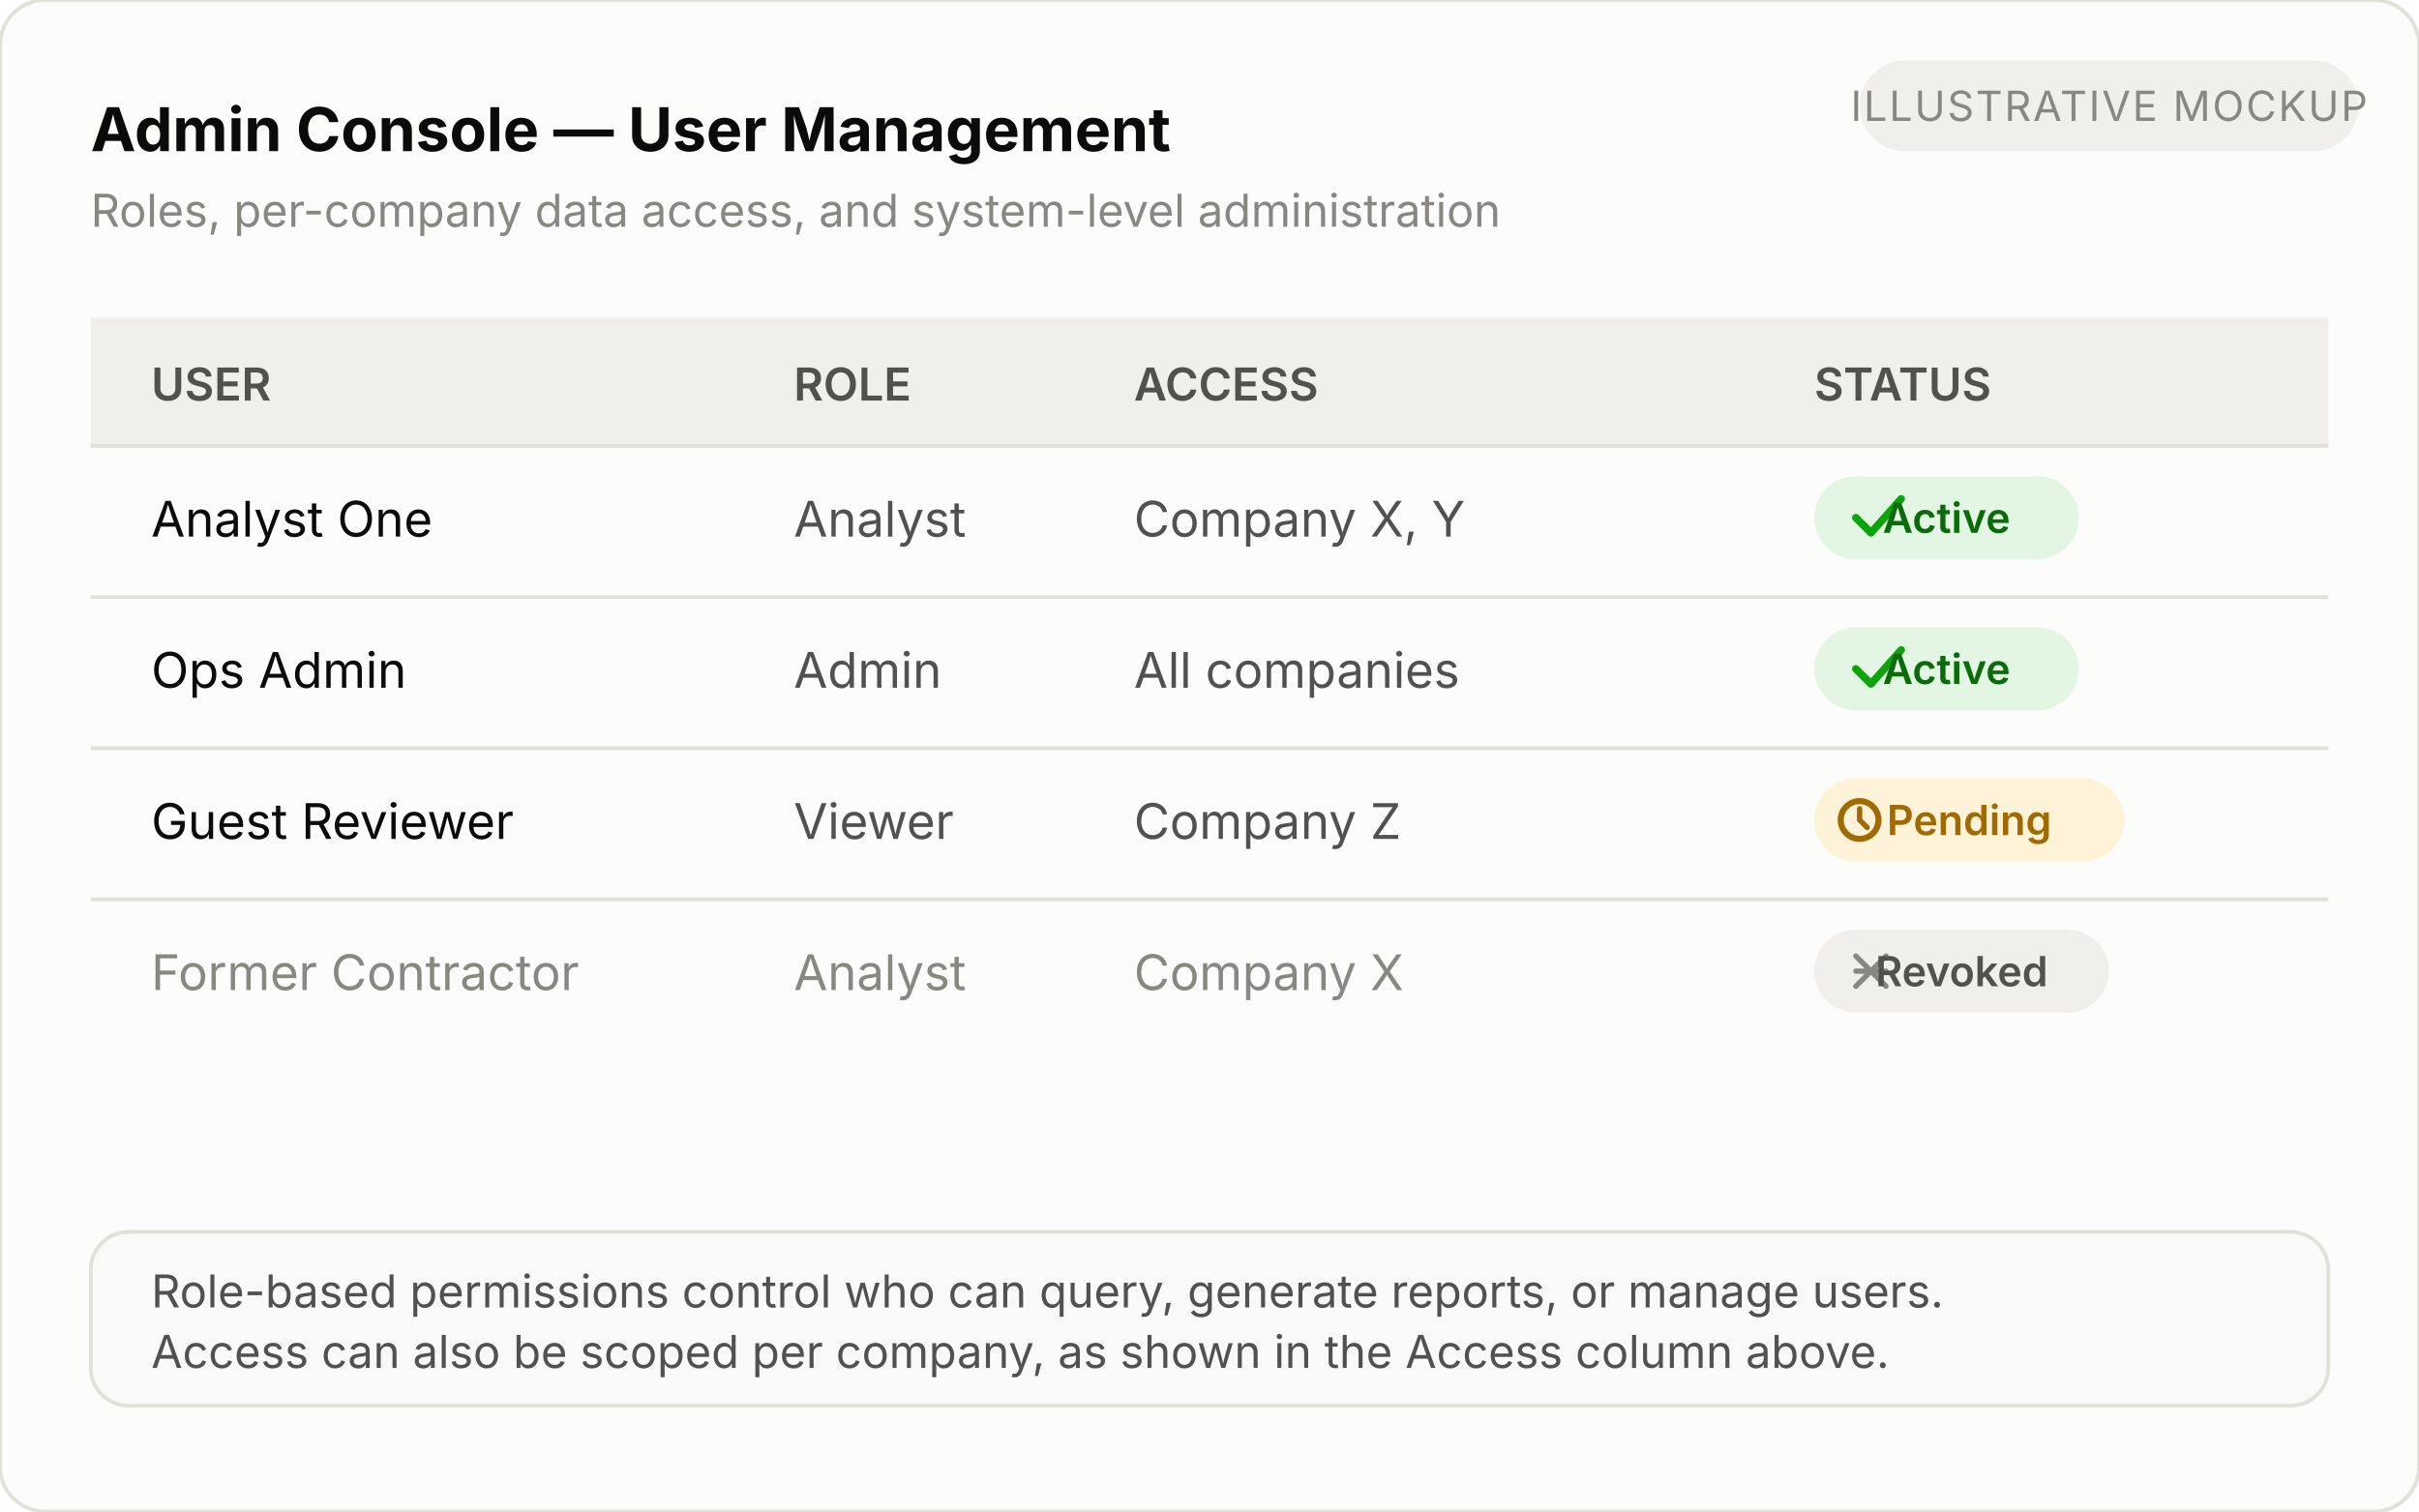
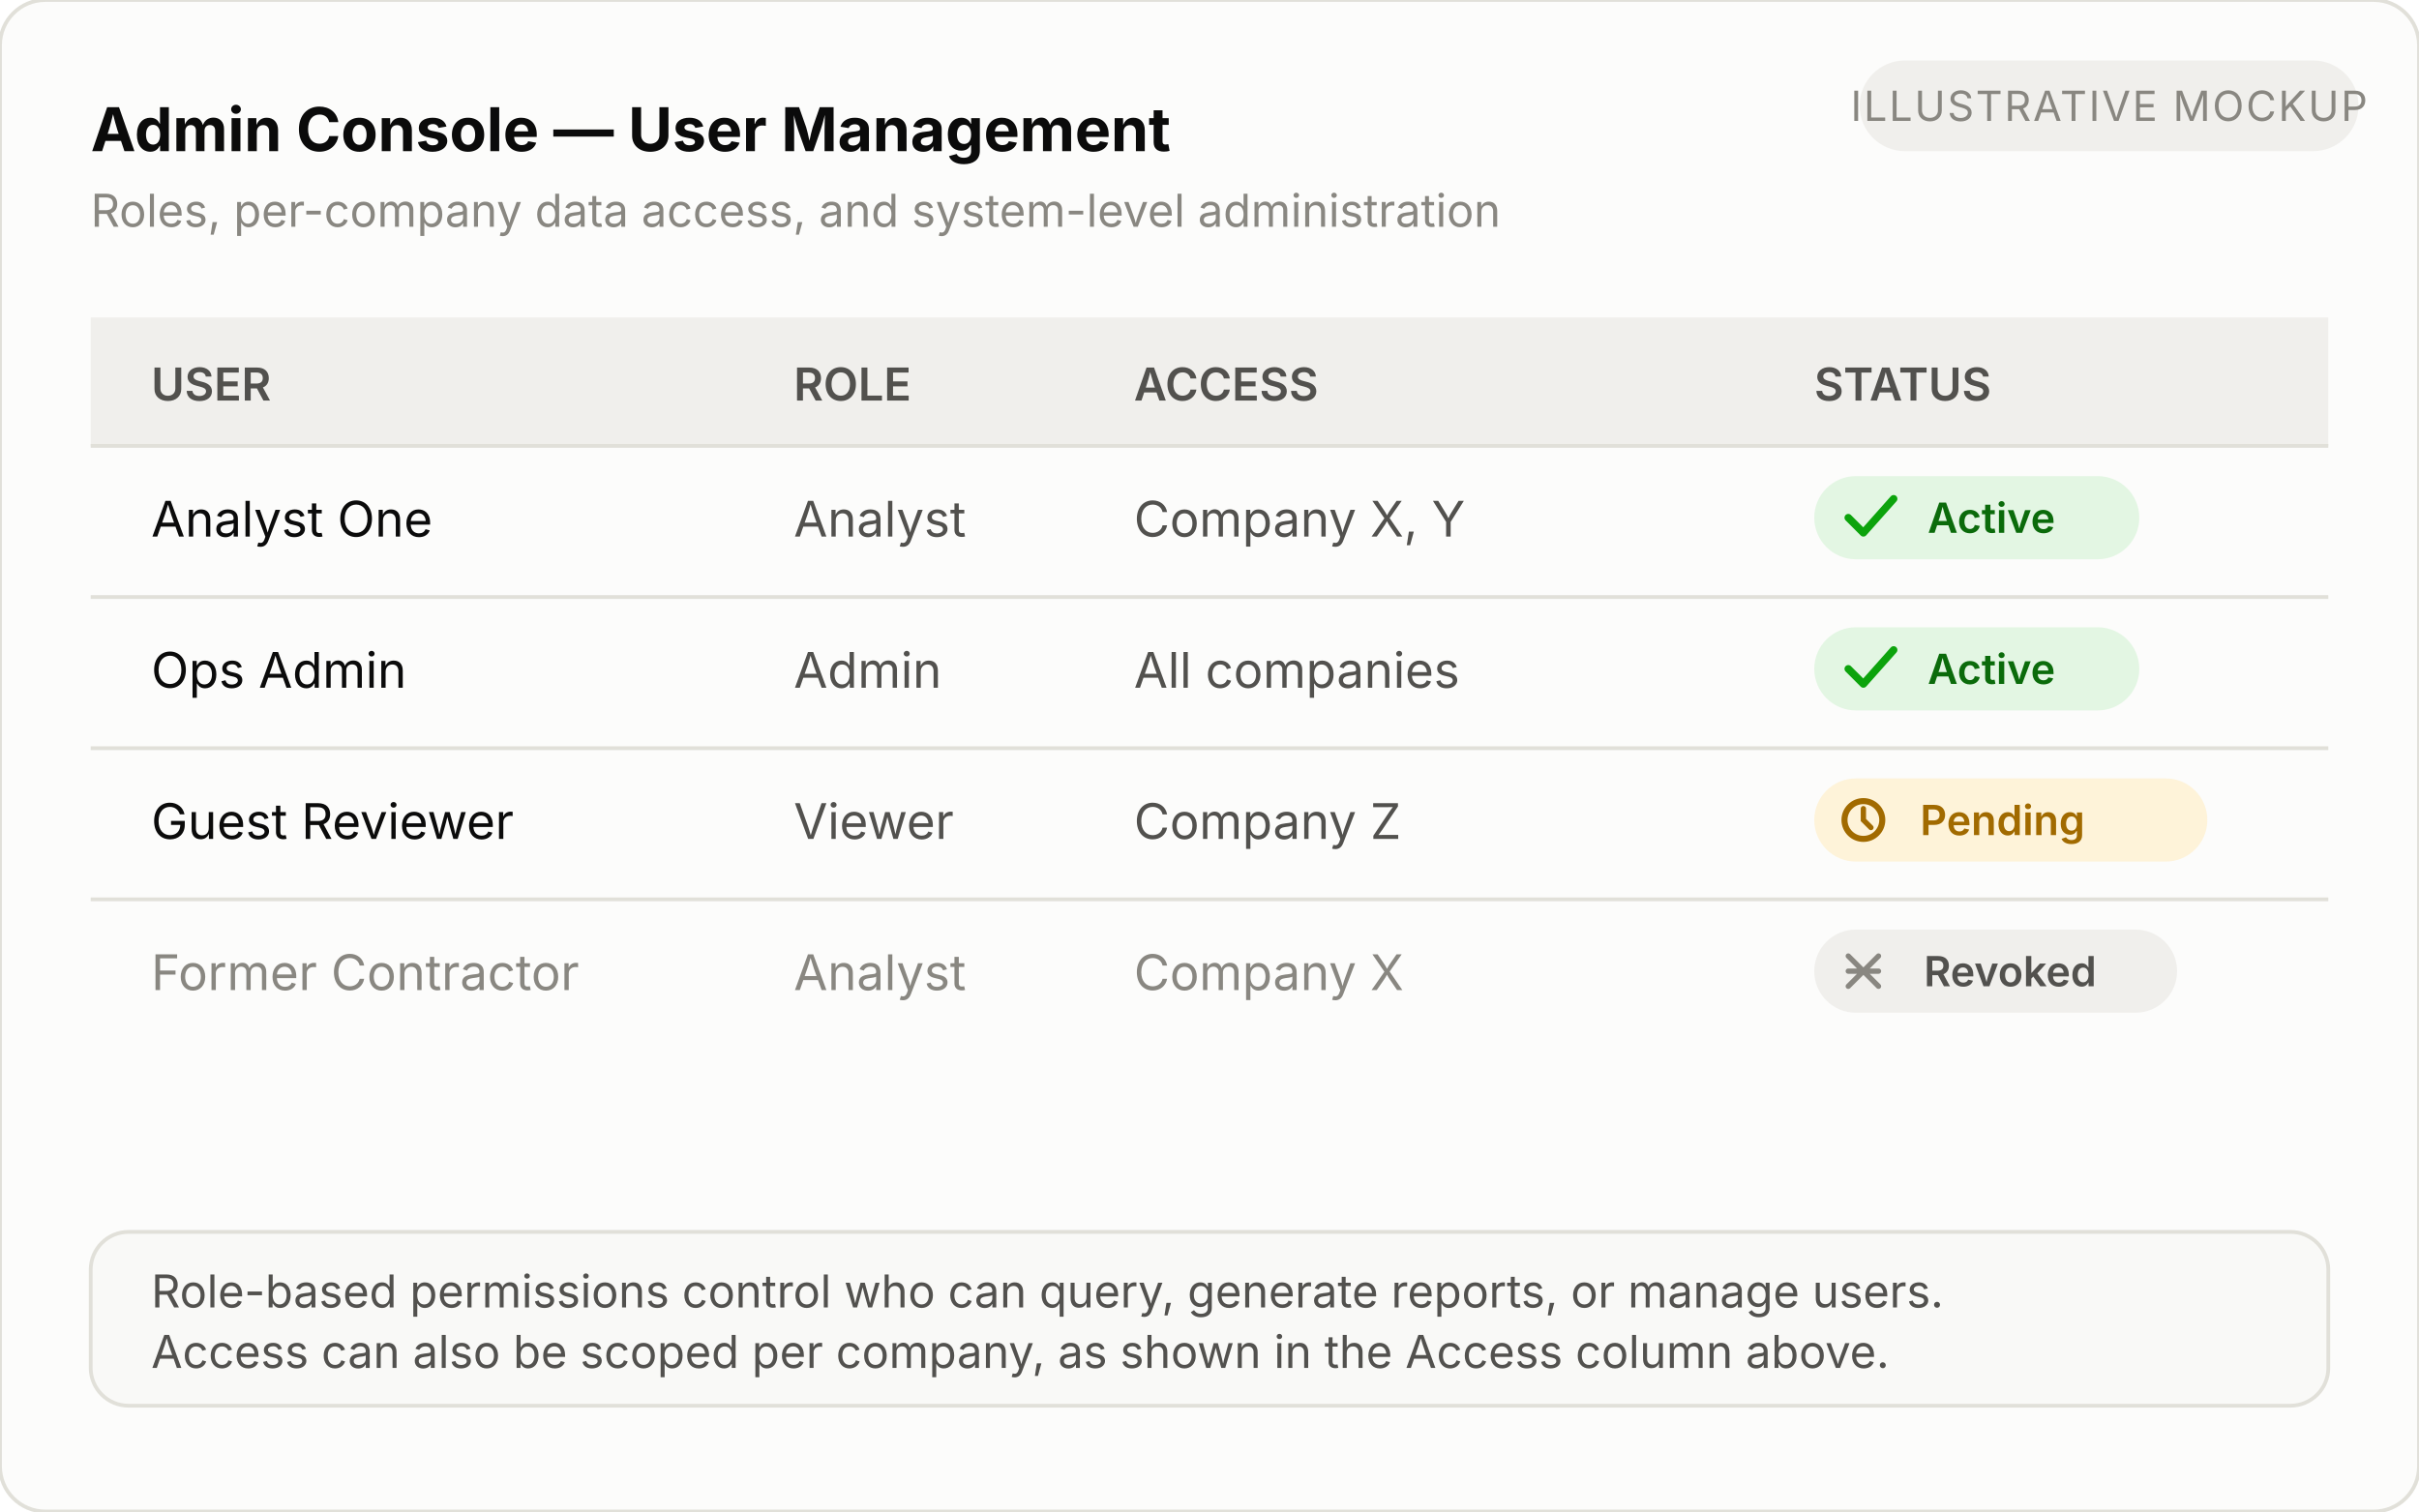
<svg xmlns="http://www.w3.org/2000/svg" viewBox="0 0 640 400" font-family="system-ui, -apple-system, 'Segoe UI', sans-serif">
  <rect x="0" y="0" width="640" height="400" rx="12" fill="#fcfcfb" stroke="#e1e0d9" stroke-width="1" />
  <rect x="492" y="16" width="132" height="24" rx="12" fill="#f0efec" />
  <text x="558" y="32" text-anchor="middle" font-size="11" letter-spacing="0.5" fill="#898781">ILLUSTRATIVE MOCKUP</text>
  <text x="24" y="40" font-size="16" font-weight="700" fill="#0b0b0b">Admin Console — User Management</text>
  <text x="24" y="60" font-size="12" fill="#898781">Roles, per-company data access, and system-level administration</text>
  <rect x="24" y="84" width="592" height="34" fill="#f0efec" />
  <text x="40" y="106" font-size="12" font-weight="600" fill="#52514e">USER</text>
  <text x="210" y="106" font-size="12" font-weight="600" fill="#52514e">ROLE</text>
  <text x="300" y="106" font-size="12" font-weight="600" fill="#52514e">ACCESS</text>
  <text x="480" y="106" font-size="12" font-weight="600" fill="#52514e">STATUS</text>
  <g>
    <line x1="24" y1="118" x2="616" y2="118" stroke="#e1e0d9" stroke-width="1" />
    <text x="40" y="142" font-size="13" fill="#0b0b0b">Analyst One</text>
    <text x="210" y="142" font-size="13" fill="#52514e">Analyst</text>
    <text x="300" y="142" font-size="13" fill="#52514e">Company X, Y</text>
-     <rect x="480" y="126" width="70" height="22" rx="11" fill="#e3f6e3" />
-     <path d="M 491 137 l 4 4 l 8 -9" fill="none" stroke="#0ca30c" stroke-width="2" stroke-linecap="round" stroke-linejoin="round" />
-     <text x="515" y="141" text-anchor="middle" font-size="11" font-weight="600" fill="#0b6b0b">Active</text>
+     <rect x="480" y="126" width="86" height="22" rx="11" fill="#e3f6e3" />
+     <path d="M 489 137 l 4 4 l 8 -9" fill="none" stroke="#0ca30c" stroke-width="2" stroke-linecap="round" stroke-linejoin="round" />
+     <text x="510" y="141" font-size="11" font-weight="600" fill="#0b6b0b">Active</text>
  </g>
  <g>
    <line x1="24" y1="158" x2="616" y2="158" stroke="#e1e0d9" stroke-width="1" />
    <text x="40" y="182" font-size="13" fill="#0b0b0b">Ops Admin</text>
    <text x="210" y="182" font-size="13" fill="#52514e">Admin</text>
    <text x="300" y="182" font-size="13" fill="#52514e">All companies</text>
-     <rect x="480" y="166" width="70" height="22" rx="11" fill="#e3f6e3" />
-     <path d="M 491 177 l 4 4 l 8 -9" fill="none" stroke="#0ca30c" stroke-width="2" stroke-linecap="round" stroke-linejoin="round" />
-     <text x="515" y="181" text-anchor="middle" font-size="11" font-weight="600" fill="#0b6b0b">Active</text>
+     <rect x="480" y="166" width="86" height="22" rx="11" fill="#e3f6e3" />
+     <path d="M 489 177 l 4 4 l 8 -9" fill="none" stroke="#0ca30c" stroke-width="2" stroke-linecap="round" stroke-linejoin="round" />
+     <text x="510" y="181" font-size="11" font-weight="600" fill="#0b6b0b">Active</text>
  </g>
  <g>
    <line x1="24" y1="198" x2="616" y2="198" stroke="#e1e0d9" stroke-width="1" />
    <text x="40" y="222" font-size="13" fill="#0b0b0b">Guest Reviewer</text>
    <text x="210" y="222" font-size="13" fill="#52514e">Viewer</text>
    <text x="300" y="222" font-size="13" fill="#52514e">Company Z</text>
-     <rect x="480" y="206" width="82" height="22" rx="11" fill="#fef3d9" />
-     <circle cx="492" cy="217" r="5" fill="none" stroke="#a16a00" stroke-width="1.6" />
-     <path d="M 492 214 l 0 3 l 2 2" fill="none" stroke="#a16a00" stroke-width="1.4" stroke-linecap="round" />
-     <text x="521" y="221" text-anchor="middle" font-size="11" font-weight="600" fill="#a16a00">Pending</text>
+     <rect x="480" y="206" width="104" height="22" rx="11" fill="#fef3d9" />
+     <circle cx="493" cy="217" r="5" fill="none" stroke="#a16a00" stroke-width="1.6" />
+     <path d="M 493 214 l 0 3 l 2 2" fill="none" stroke="#a16a00" stroke-width="1.4" stroke-linecap="round" />
+     <text x="508" y="221" font-size="11" font-weight="600" fill="#a16a00">Pending</text>
  </g>
  <g>
    <line x1="24" y1="238" x2="616" y2="238" stroke="#e1e0d9" stroke-width="1" />
    <text x="40" y="262" font-size="13" fill="#898781">Former Contractor</text>
    <text x="210" y="262" font-size="13" fill="#898781">Analyst</text>
    <text x="300" y="262" font-size="13" fill="#898781">Company X</text>
-     <rect x="480" y="246" width="78" height="22" rx="11" fill="#f0efec" />
-     <path d="M 491 257 l 8 0 M 491 253 l 8 8 M 499 253 l -8 8" fill="none" stroke="#898781" stroke-width="1.4" stroke-linecap="round" />
-     <text x="519" y="261" text-anchor="middle" font-size="11" font-weight="600" fill="#52514e">Revoked</text>
+     <rect x="480" y="246" width="96" height="22" rx="11" fill="#f0efec" />
+     <path d="M 489 257 l 8 0 M 489 253 l 8 8 M 497 253 l -8 8" fill="none" stroke="#898781" stroke-width="1.4" stroke-linecap="round" />
+     <text x="509" y="261" font-size="11" font-weight="600" fill="#52514e">Revoked</text>
  </g>
  <rect x="24" y="326" width="592" height="46" rx="10" fill="#f9f9f7" stroke="#e1e0d9" stroke-width="1" />
  <text x="40" y="346" font-size="12" fill="#52514e">Role-based permissions control who can query, generate reports, or manage users.</text>
  <text x="40" y="362" font-size="12" fill="#52514e">Access can also be scoped per company, as shown in the Access column above.</text>
</svg>
